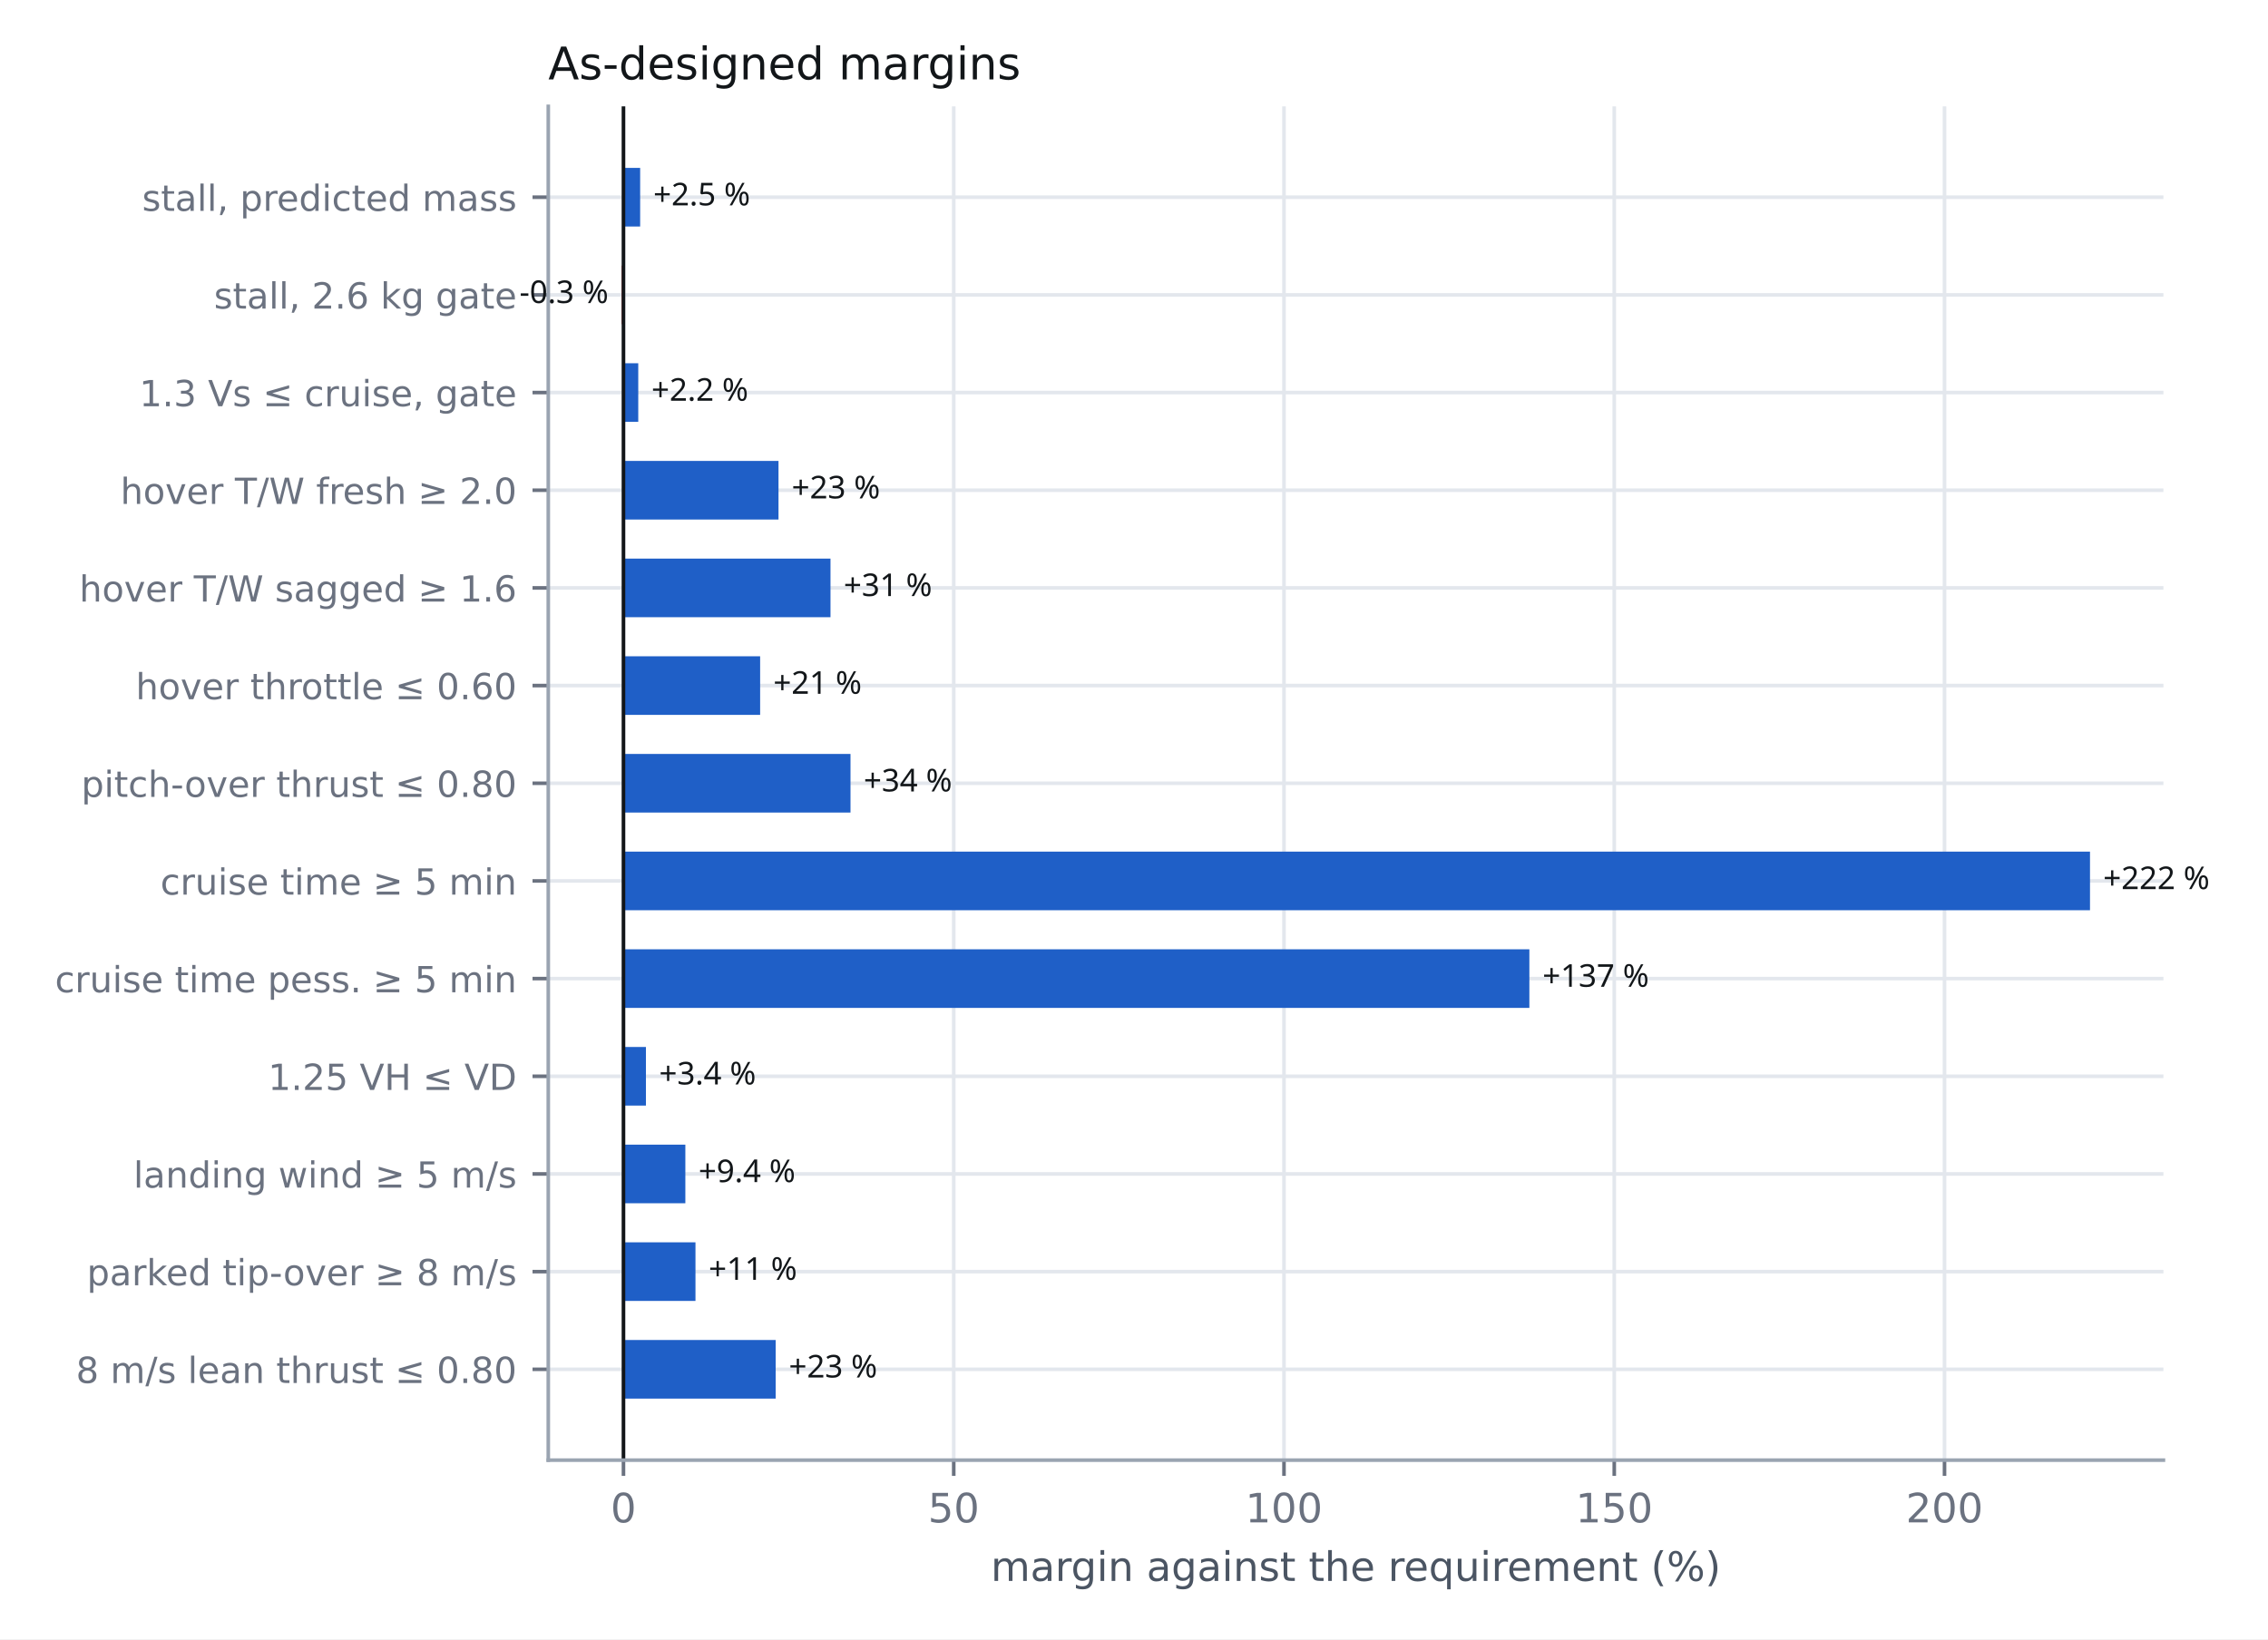
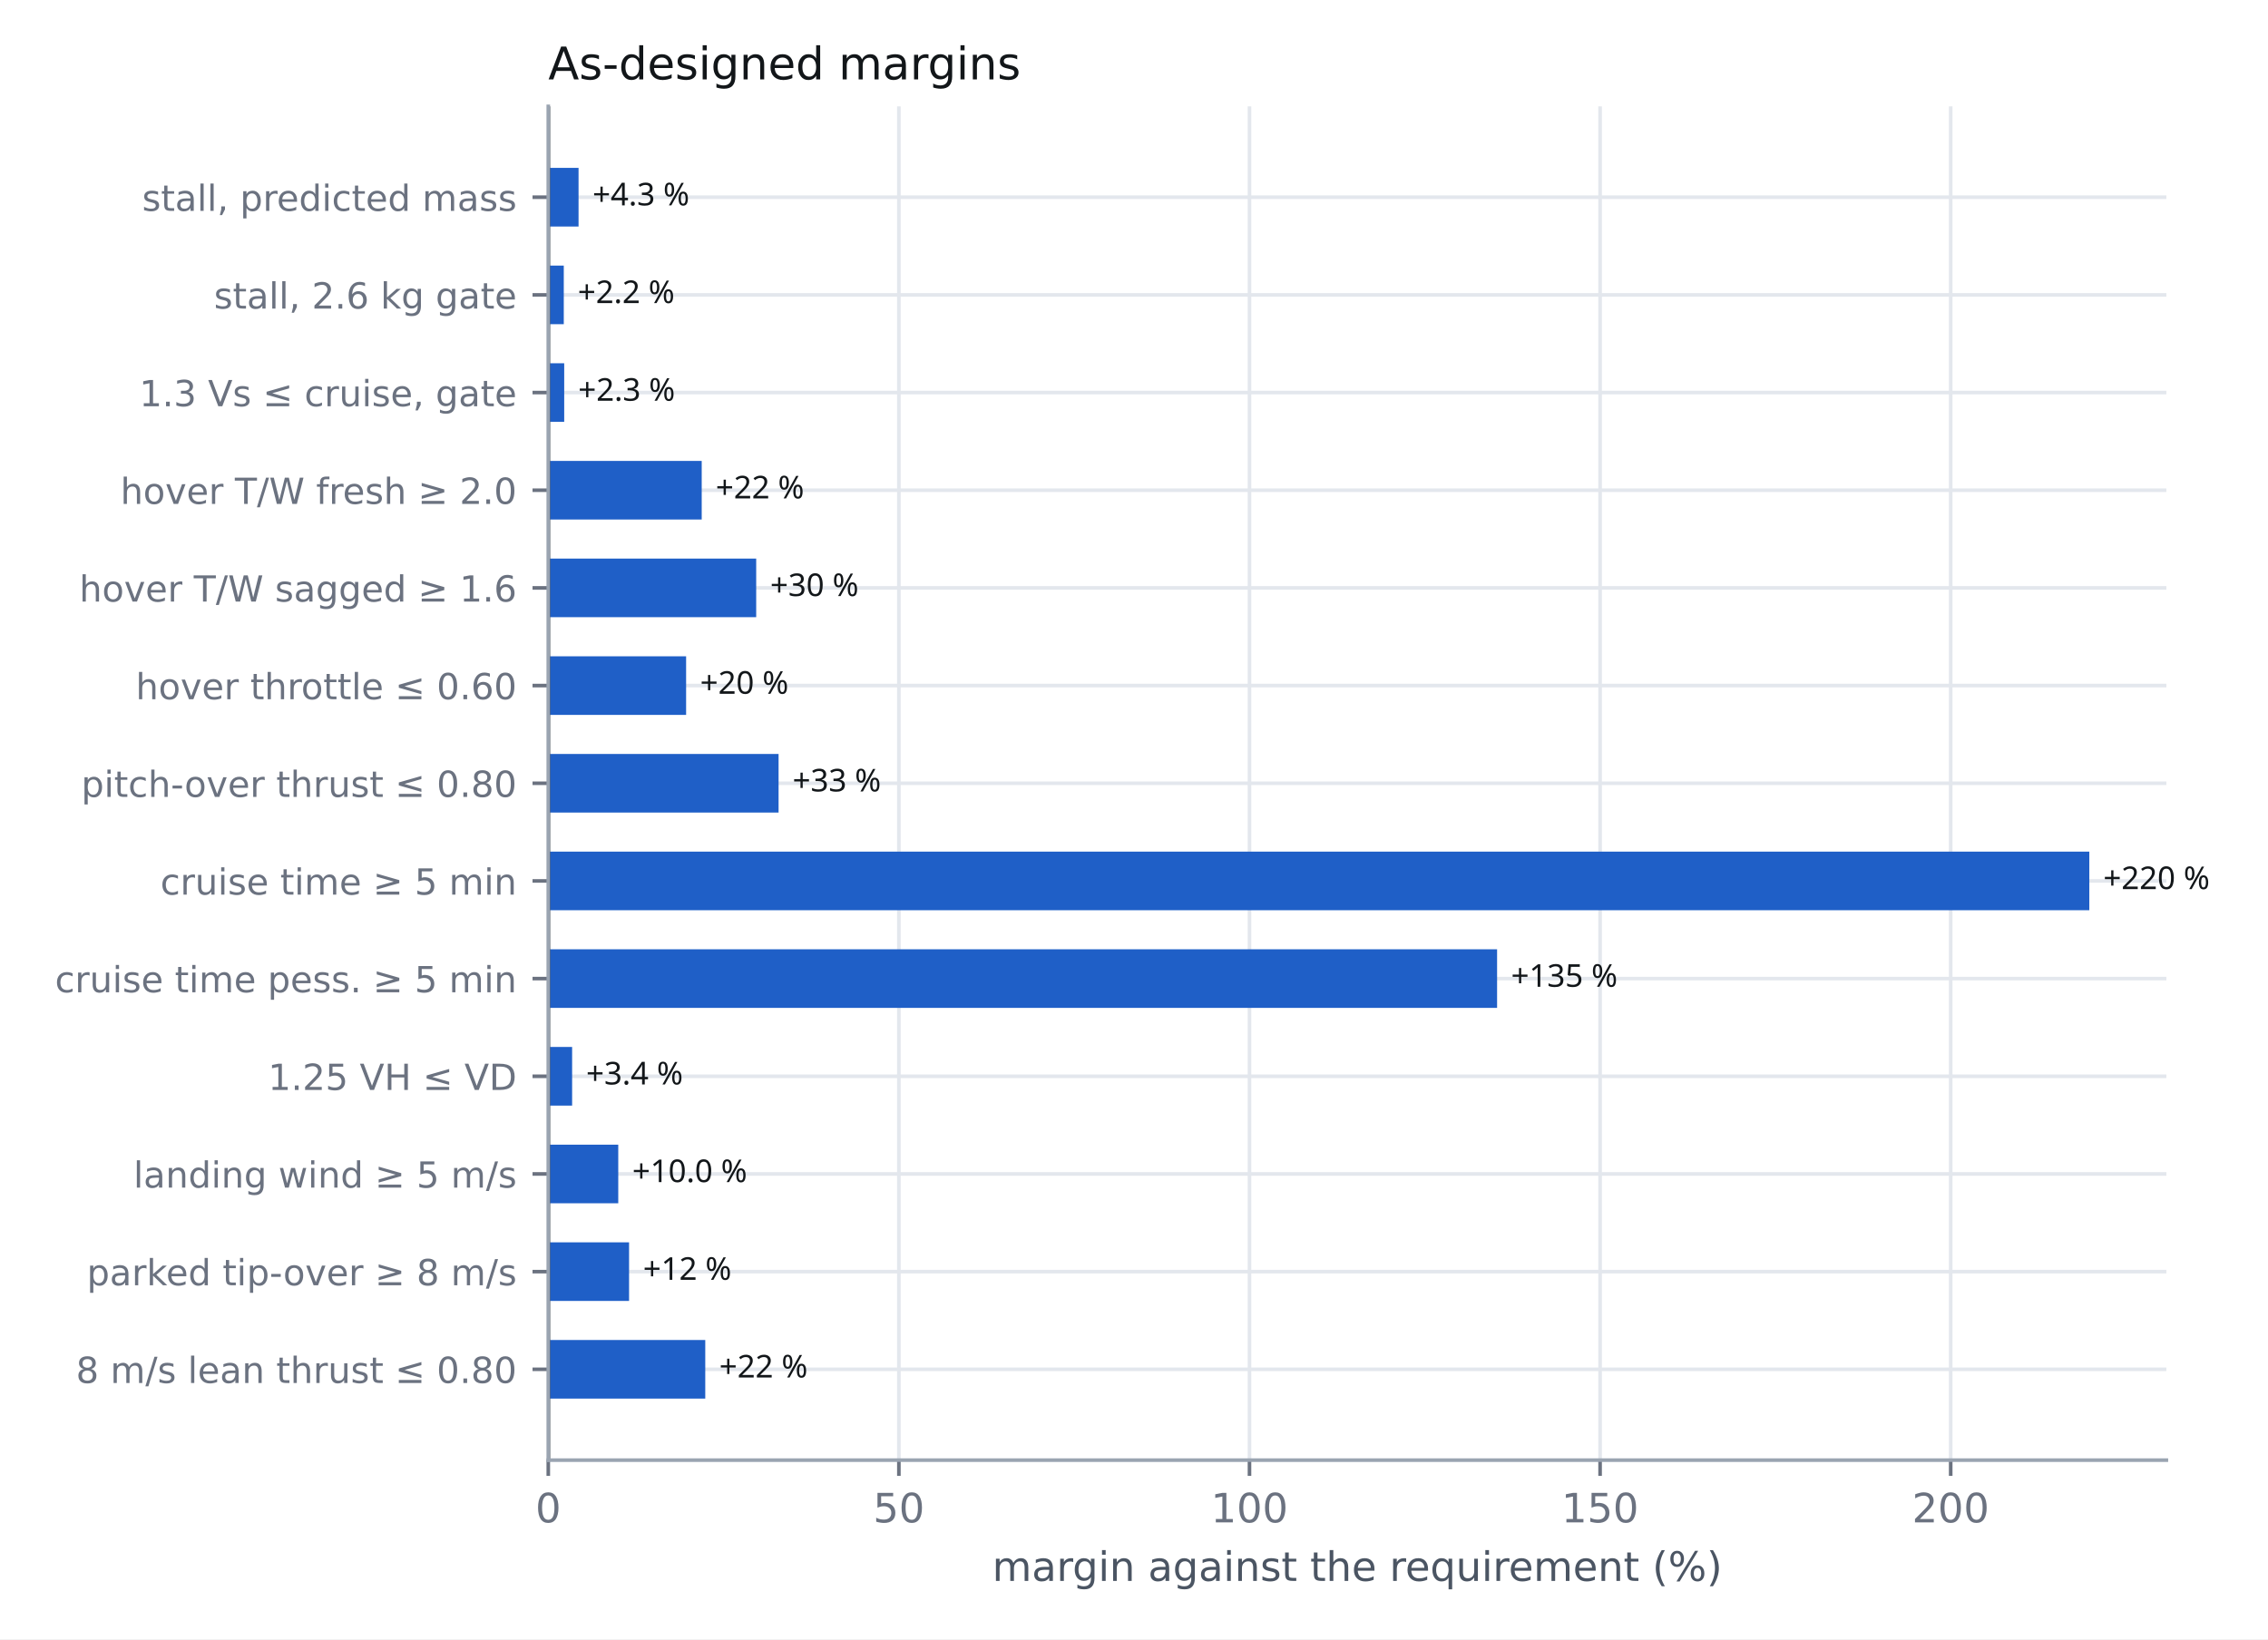
<svg xmlns="http://www.w3.org/2000/svg" xmlns:xlink="http://www.w3.org/1999/xlink" width="504pt" height="364.32pt" viewBox="0 0 504 364.32" version="1.1">
  <defs>
    <style type="text/css">*{stroke-linejoin: round; stroke-linecap: butt}</style>
  </defs>
  <g id="figure_1">
    <g id="patch_1">
      <path d="M 0 364.32  L 504 364.32  L 504 0  L 0 0  z " style="fill: #ffffff" />
    </g>
    <g id="axes_1">
      <g id="patch_2">
-         <path d="M 121.84 324.518  L 480.76 324.518  L 480.76 23.64  L 121.84 23.64  z " style="fill: #ffffff" />
+         <path d="M 121.84 324.518  L 481.415 324.518  L 481.415 23.64  L 121.84 23.64  z " style="fill: #ffffff" />
      </g>
      <g id="matplotlib.axis_1">
        <g id="xtick_1">
          <g id="line2d_1">
-             <path d="M 138.549 324.518  L 138.549 23.64  " clip-path="url(#p599ebf373f)" style="fill: none; stroke: #e3e7ed; stroke-width: 0.8; stroke-linecap: square" />
+             <path d="M 121.84 324.518  L 121.84 23.64  " clip-path="url(#p14d2faf279)" style="fill: none; stroke: #e3e7ed; stroke-width: 0.8; stroke-linecap: square" />
          </g>
          <g id="line2d_2">
            <defs>
-               <path id="mffbf188d16" d="M 0 0  L 0 3.5  " style="stroke: #6b7280; stroke-width: 0.8" />
+               <path id="m7db917da26" d="M 0 0  L 0 3.5  " style="stroke: #6b7280; stroke-width: 0.8" />
            </defs>
            <g>
-               <use xlink:href="#mffbf188d16" x="138.549" y="324.518" style="fill: #6b7280; stroke: #6b7280; stroke-width: 0.8" />
+               <use xlink:href="#m7db917da26" x="121.84" y="324.518" style="fill: #6b7280; stroke: #6b7280; stroke-width: 0.8" />
            </g>
          </g>
          <g id="text_1">
-             <text style="font-size: 9px; font-family: 'IBM Plex Sans', 'DejaVu Sans'; text-anchor: middle; fill: #6b7280" x="138.549" y="338.356" transform="rotate(-0 138.549 338.3558)">0</text>
+             <text style="font-size: 9px; font-family: 'IBM Plex Sans', 'DejaVu Sans'; text-anchor: middle; fill: #6b7280" x="121.84" y="338.356" transform="rotate(-0 121.84 338.3558)">0</text>
          </g>
        </g>
        <g id="xtick_2">
          <g id="line2d_3">
-             <path d="M 211.94 324.518  L 211.94 23.64  " clip-path="url(#p599ebf373f)" style="fill: none; stroke: #e3e7ed; stroke-width: 0.8; stroke-linecap: square" />
+             <path d="M 199.752 324.518  L 199.752 23.64  " clip-path="url(#p14d2faf279)" style="fill: none; stroke: #e3e7ed; stroke-width: 0.8; stroke-linecap: square" />
          </g>
          <g id="line2d_4">
            <g>
-               <use xlink:href="#mffbf188d16" x="211.94" y="324.518" style="fill: #6b7280; stroke: #6b7280; stroke-width: 0.8" />
+               <use xlink:href="#m7db917da26" x="199.752" y="324.518" style="fill: #6b7280; stroke: #6b7280; stroke-width: 0.8" />
            </g>
          </g>
          <g id="text_2">
-             <text style="font-size: 9px; font-family: 'IBM Plex Sans', 'DejaVu Sans'; text-anchor: middle; fill: #6b7280" x="211.94" y="338.356" transform="rotate(-0 211.9403 338.3558)">50</text>
+             <text style="font-size: 9px; font-family: 'IBM Plex Sans', 'DejaVu Sans'; text-anchor: middle; fill: #6b7280" x="199.752" y="338.356" transform="rotate(-0 199.7519 338.3558)">50</text>
          </g>
        </g>
        <g id="xtick_3">
          <g id="line2d_5">
-             <path d="M 285.332 324.518  L 285.332 23.64  " clip-path="url(#p599ebf373f)" style="fill: none; stroke: #e3e7ed; stroke-width: 0.8; stroke-linecap: square" />
+             <path d="M 277.664 324.518  L 277.664 23.64  " clip-path="url(#p14d2faf279)" style="fill: none; stroke: #e3e7ed; stroke-width: 0.8; stroke-linecap: square" />
          </g>
          <g id="line2d_6">
            <g>
-               <use xlink:href="#mffbf188d16" x="285.332" y="324.518" style="fill: #6b7280; stroke: #6b7280; stroke-width: 0.8" />
+               <use xlink:href="#m7db917da26" x="277.664" y="324.518" style="fill: #6b7280; stroke: #6b7280; stroke-width: 0.8" />
            </g>
          </g>
          <g id="text_3">
-             <text style="font-size: 9px; font-family: 'IBM Plex Sans', 'DejaVu Sans'; text-anchor: middle; fill: #6b7280" x="285.332" y="338.356" transform="rotate(-0 285.3316 338.3558)">100</text>
+             <text style="font-size: 9px; font-family: 'IBM Plex Sans', 'DejaVu Sans'; text-anchor: middle; fill: #6b7280" x="277.664" y="338.356" transform="rotate(-0 277.6638 338.3558)">100</text>
          </g>
        </g>
        <g id="xtick_4">
          <g id="line2d_7">
-             <path d="M 358.723 324.518  L 358.723 23.64  " clip-path="url(#p599ebf373f)" style="fill: none; stroke: #e3e7ed; stroke-width: 0.8; stroke-linecap: square" />
+             <path d="M 355.576 324.518  L 355.576 23.64  " clip-path="url(#p14d2faf279)" style="fill: none; stroke: #e3e7ed; stroke-width: 0.8; stroke-linecap: square" />
          </g>
          <g id="line2d_8">
            <g>
-               <use xlink:href="#mffbf188d16" x="358.723" y="324.518" style="fill: #6b7280; stroke: #6b7280; stroke-width: 0.8" />
+               <use xlink:href="#m7db917da26" x="355.576" y="324.518" style="fill: #6b7280; stroke: #6b7280; stroke-width: 0.8" />
            </g>
          </g>
          <g id="text_4">
-             <text style="font-size: 9px; font-family: 'IBM Plex Sans', 'DejaVu Sans'; text-anchor: middle; fill: #6b7280" x="358.723" y="338.356" transform="rotate(-0 358.7229 338.3558)">150</text>
+             <text style="font-size: 9px; font-family: 'IBM Plex Sans', 'DejaVu Sans'; text-anchor: middle; fill: #6b7280" x="355.576" y="338.356" transform="rotate(-0 355.5757 338.3558)">150</text>
          </g>
        </g>
        <g id="xtick_5">
          <g id="line2d_9">
-             <path d="M 432.114 324.518  L 432.114 23.64  " clip-path="url(#p599ebf373f)" style="fill: none; stroke: #e3e7ed; stroke-width: 0.8; stroke-linecap: square" />
+             <path d="M 433.488 324.518  L 433.488 23.64  " clip-path="url(#p14d2faf279)" style="fill: none; stroke: #e3e7ed; stroke-width: 0.8; stroke-linecap: square" />
          </g>
          <g id="line2d_10">
            <g>
-               <use xlink:href="#mffbf188d16" x="432.114" y="324.518" style="fill: #6b7280; stroke: #6b7280; stroke-width: 0.8" />
+               <use xlink:href="#m7db917da26" x="433.488" y="324.518" style="fill: #6b7280; stroke: #6b7280; stroke-width: 0.8" />
            </g>
          </g>
          <g id="text_5">
-             <text style="font-size: 9px; font-family: 'IBM Plex Sans', 'DejaVu Sans'; text-anchor: middle; fill: #6b7280" x="432.114" y="338.356" transform="rotate(-0 432.1142 338.3558)">200</text>
+             <text style="font-size: 9px; font-family: 'IBM Plex Sans', 'DejaVu Sans'; text-anchor: middle; fill: #6b7280" x="433.488" y="338.356" transform="rotate(-0 433.4875 338.3558)">200</text>
          </g>
        </g>
        <g id="text_6">
-           <text style="font-size: 9px; font-family: 'IBM Plex Sans', 'DejaVu Sans'; text-anchor: middle; fill: #4b5563" x="301.3" y="351.356" transform="rotate(-0 301.2999 351.3565)">margin against the requirement (%)</text>
+           <text style="font-size: 9px; font-family: 'IBM Plex Sans', 'DejaVu Sans'; text-anchor: middle; fill: #4b5563" x="301.627" y="351.356" transform="rotate(-0 301.6273 351.3565)">margin against the requirement (%)</text>
        </g>
      </g>
      <g id="matplotlib.axis_2">
        <g id="ytick_1">
          <g id="line2d_11">
-             <path d="M 121.84 43.829  L 480.76 43.829  " clip-path="url(#p599ebf373f)" style="fill: none; stroke: #e3e7ed; stroke-width: 0.8; stroke-linecap: square" />
+             <path d="M 121.84 43.829  L 481.415 43.829  " clip-path="url(#p14d2faf279)" style="fill: none; stroke: #e3e7ed; stroke-width: 0.8; stroke-linecap: square" />
          </g>
          <g id="line2d_12">
            <defs>
-               <path id="mdcf7706c9c" d="M 0 0  L -3.5 0  " style="stroke: #6b7280; stroke-width: 0.8" />
+               <path id="m9eb337d203" d="M 0 0  L -3.5 0  " style="stroke: #6b7280; stroke-width: 0.8" />
            </defs>
            <g>
-               <use xlink:href="#mdcf7706c9c" x="121.84" y="43.829" style="fill: #6b7280; stroke: #6b7280; stroke-width: 0.8" />
+               <use xlink:href="#m9eb337d203" x="121.84" y="43.829" style="fill: #6b7280; stroke: #6b7280; stroke-width: 0.8" />
            </g>
          </g>
          <g id="text_7">
            <text style="font-size: 8px; font-family: 'IBM Plex Sans', 'DejaVu Sans'; text-anchor: end; fill: #6b7280" x="114.84" y="46.868" transform="rotate(-0 114.84 46.86815)">stall, predicted mass</text>
          </g>
        </g>
        <g id="ytick_2">
          <g id="line2d_13">
-             <path d="M 121.84 65.537  L 480.76 65.537  " clip-path="url(#p599ebf373f)" style="fill: none; stroke: #e3e7ed; stroke-width: 0.8; stroke-linecap: square" />
+             <path d="M 121.84 65.537  L 481.415 65.537  " clip-path="url(#p14d2faf279)" style="fill: none; stroke: #e3e7ed; stroke-width: 0.8; stroke-linecap: square" />
          </g>
          <g id="line2d_14">
            <g>
-               <use xlink:href="#mdcf7706c9c" x="121.84" y="65.537" style="fill: #6b7280; stroke: #6b7280; stroke-width: 0.8" />
+               <use xlink:href="#m9eb337d203" x="121.84" y="65.537" style="fill: #6b7280; stroke: #6b7280; stroke-width: 0.8" />
            </g>
          </g>
          <g id="text_8">
            <text style="font-size: 8px; font-family: 'IBM Plex Sans', 'DejaVu Sans'; text-anchor: end; fill: #6b7280" x="114.84" y="68.577" transform="rotate(-0 114.84 68.57651)">stall, 2.6 kg gate</text>
          </g>
        </g>
        <g id="ytick_3">
          <g id="line2d_15">
-             <path d="M 121.84 87.245  L 480.76 87.245  " clip-path="url(#p599ebf373f)" style="fill: none; stroke: #e3e7ed; stroke-width: 0.8; stroke-linecap: square" />
+             <path d="M 121.84 87.245  L 481.415 87.245  " clip-path="url(#p14d2faf279)" style="fill: none; stroke: #e3e7ed; stroke-width: 0.8; stroke-linecap: square" />
          </g>
          <g id="line2d_16">
            <g>
-               <use xlink:href="#mdcf7706c9c" x="121.84" y="87.245" style="fill: #6b7280; stroke: #6b7280; stroke-width: 0.8" />
+               <use xlink:href="#m9eb337d203" x="121.84" y="87.245" style="fill: #6b7280; stroke: #6b7280; stroke-width: 0.8" />
            </g>
          </g>
          <g id="text_9">
            <text style="font-size: 8px; font-family: 'IBM Plex Sans', 'DejaVu Sans'; text-anchor: end; fill: #6b7280" x="114.84" y="90.285" transform="rotate(-0 114.84 90.28487)">1.3 Vs ≤ cruise, gate</text>
          </g>
        </g>
        <g id="ytick_4">
          <g id="line2d_17">
-             <path d="M 121.84 108.954  L 480.76 108.954  " clip-path="url(#p599ebf373f)" style="fill: none; stroke: #e3e7ed; stroke-width: 0.8; stroke-linecap: square" />
+             <path d="M 121.84 108.954  L 481.415 108.954  " clip-path="url(#p14d2faf279)" style="fill: none; stroke: #e3e7ed; stroke-width: 0.8; stroke-linecap: square" />
          </g>
          <g id="line2d_18">
            <g>
-               <use xlink:href="#mdcf7706c9c" x="121.84" y="108.954" style="fill: #6b7280; stroke: #6b7280; stroke-width: 0.8" />
+               <use xlink:href="#m9eb337d203" x="121.84" y="108.954" style="fill: #6b7280; stroke: #6b7280; stroke-width: 0.8" />
            </g>
          </g>
          <g id="text_10">
            <text style="font-size: 8px; font-family: 'IBM Plex Sans', 'DejaVu Sans'; text-anchor: end; fill: #6b7280" x="114.84" y="111.993" transform="rotate(-0 114.84 111.9932)">hover T/W fresh ≥ 2.0</text>
          </g>
        </g>
        <g id="ytick_5">
          <g id="line2d_19">
-             <path d="M 121.84 130.662  L 480.76 130.662  " clip-path="url(#p599ebf373f)" style="fill: none; stroke: #e3e7ed; stroke-width: 0.8; stroke-linecap: square" />
+             <path d="M 121.84 130.662  L 481.415 130.662  " clip-path="url(#p14d2faf279)" style="fill: none; stroke: #e3e7ed; stroke-width: 0.8; stroke-linecap: square" />
          </g>
          <g id="line2d_20">
            <g>
-               <use xlink:href="#mdcf7706c9c" x="121.84" y="130.662" style="fill: #6b7280; stroke: #6b7280; stroke-width: 0.8" />
+               <use xlink:href="#m9eb337d203" x="121.84" y="130.662" style="fill: #6b7280; stroke: #6b7280; stroke-width: 0.8" />
            </g>
          </g>
          <g id="text_11">
            <text style="font-size: 8px; font-family: 'IBM Plex Sans', 'DejaVu Sans'; text-anchor: end; fill: #6b7280" x="114.84" y="133.702" transform="rotate(-0 114.84 133.7016)">hover T/W sagged ≥ 1.6</text>
          </g>
        </g>
        <g id="ytick_6">
          <g id="line2d_21">
-             <path d="M 121.84 152.371  L 480.76 152.371  " clip-path="url(#p599ebf373f)" style="fill: none; stroke: #e3e7ed; stroke-width: 0.8; stroke-linecap: square" />
+             <path d="M 121.84 152.371  L 481.415 152.371  " clip-path="url(#p14d2faf279)" style="fill: none; stroke: #e3e7ed; stroke-width: 0.8; stroke-linecap: square" />
          </g>
          <g id="line2d_22">
            <g>
-               <use xlink:href="#mdcf7706c9c" x="121.84" y="152.371" style="fill: #6b7280; stroke: #6b7280; stroke-width: 0.8" />
+               <use xlink:href="#m9eb337d203" x="121.84" y="152.371" style="fill: #6b7280; stroke: #6b7280; stroke-width: 0.8" />
            </g>
          </g>
          <g id="text_12">
            <text style="font-size: 8px; font-family: 'IBM Plex Sans', 'DejaVu Sans'; text-anchor: end; fill: #6b7280" x="114.84" y="155.41" transform="rotate(-0 114.84 155.41)">hover throttle ≤ 0.60</text>
          </g>
        </g>
        <g id="ytick_7">
          <g id="line2d_23">
-             <path d="M 121.84 174.079  L 480.76 174.079  " clip-path="url(#p599ebf373f)" style="fill: none; stroke: #e3e7ed; stroke-width: 0.8; stroke-linecap: square" />
+             <path d="M 121.84 174.079  L 481.415 174.079  " clip-path="url(#p14d2faf279)" style="fill: none; stroke: #e3e7ed; stroke-width: 0.8; stroke-linecap: square" />
          </g>
          <g id="line2d_24">
            <g>
-               <use xlink:href="#mdcf7706c9c" x="121.84" y="174.079" style="fill: #6b7280; stroke: #6b7280; stroke-width: 0.8" />
+               <use xlink:href="#m9eb337d203" x="121.84" y="174.079" style="fill: #6b7280; stroke: #6b7280; stroke-width: 0.8" />
            </g>
          </g>
          <g id="text_13">
            <text style="font-size: 8px; font-family: 'IBM Plex Sans', 'DejaVu Sans'; text-anchor: end; fill: #6b7280" x="114.84" y="177.118" transform="rotate(-0 114.84 177.1183)">pitch-over thrust ≤ 0.80</text>
          </g>
        </g>
        <g id="ytick_8">
          <g id="line2d_25">
-             <path d="M 121.84 195.787  L 480.76 195.787  " clip-path="url(#p599ebf373f)" style="fill: none; stroke: #e3e7ed; stroke-width: 0.8; stroke-linecap: square" />
+             <path d="M 121.84 195.787  L 481.415 195.787  " clip-path="url(#p14d2faf279)" style="fill: none; stroke: #e3e7ed; stroke-width: 0.8; stroke-linecap: square" />
          </g>
          <g id="line2d_26">
            <g>
-               <use xlink:href="#mdcf7706c9c" x="121.84" y="195.787" style="fill: #6b7280; stroke: #6b7280; stroke-width: 0.8" />
+               <use xlink:href="#m9eb337d203" x="121.84" y="195.787" style="fill: #6b7280; stroke: #6b7280; stroke-width: 0.8" />
            </g>
          </g>
          <g id="text_14">
            <text style="font-size: 8px; font-family: 'IBM Plex Sans', 'DejaVu Sans'; text-anchor: end; fill: #6b7280" x="114.84" y="198.827" transform="rotate(-0 114.84 198.8267)">cruise time ≥ 5 min</text>
          </g>
        </g>
        <g id="ytick_9">
          <g id="line2d_27">
-             <path d="M 121.84 217.496  L 480.76 217.496  " clip-path="url(#p599ebf373f)" style="fill: none; stroke: #e3e7ed; stroke-width: 0.8; stroke-linecap: square" />
+             <path d="M 121.84 217.496  L 481.415 217.496  " clip-path="url(#p14d2faf279)" style="fill: none; stroke: #e3e7ed; stroke-width: 0.8; stroke-linecap: square" />
          </g>
          <g id="line2d_28">
            <g>
-               <use xlink:href="#mdcf7706c9c" x="121.84" y="217.496" style="fill: #6b7280; stroke: #6b7280; stroke-width: 0.8" />
+               <use xlink:href="#m9eb337d203" x="121.84" y="217.496" style="fill: #6b7280; stroke: #6b7280; stroke-width: 0.8" />
            </g>
          </g>
          <g id="text_15">
            <text style="font-size: 8px; font-family: 'IBM Plex Sans', 'DejaVu Sans'; text-anchor: end; fill: #6b7280" x="114.84" y="220.535" transform="rotate(-0 114.84 220.535)">cruise time pess. ≥ 5 min</text>
          </g>
        </g>
        <g id="ytick_10">
          <g id="line2d_29">
-             <path d="M 121.84 239.204  L 480.76 239.204  " clip-path="url(#p599ebf373f)" style="fill: none; stroke: #e3e7ed; stroke-width: 0.8; stroke-linecap: square" />
+             <path d="M 121.84 239.204  L 481.415 239.204  " clip-path="url(#p14d2faf279)" style="fill: none; stroke: #e3e7ed; stroke-width: 0.8; stroke-linecap: square" />
          </g>
          <g id="line2d_30">
            <g>
-               <use xlink:href="#mdcf7706c9c" x="121.84" y="239.204" style="fill: #6b7280; stroke: #6b7280; stroke-width: 0.8" />
+               <use xlink:href="#m9eb337d203" x="121.84" y="239.204" style="fill: #6b7280; stroke: #6b7280; stroke-width: 0.8" />
            </g>
          </g>
          <g id="text_16">
            <text style="font-size: 8px; font-family: 'IBM Plex Sans', 'DejaVu Sans'; text-anchor: end; fill: #6b7280" x="114.84" y="242.243" transform="rotate(-0 114.84 242.2431)">1.25 VH ≤ VD</text>
          </g>
        </g>
        <g id="ytick_11">
          <g id="line2d_31">
-             <path d="M 121.84 260.912  L 480.76 260.912  " clip-path="url(#p599ebf373f)" style="fill: none; stroke: #e3e7ed; stroke-width: 0.8; stroke-linecap: square" />
+             <path d="M 121.84 260.912  L 481.415 260.912  " clip-path="url(#p14d2faf279)" style="fill: none; stroke: #e3e7ed; stroke-width: 0.8; stroke-linecap: square" />
          </g>
          <g id="line2d_32">
            <g>
-               <use xlink:href="#mdcf7706c9c" x="121.84" y="260.912" style="fill: #6b7280; stroke: #6b7280; stroke-width: 0.8" />
+               <use xlink:href="#m9eb337d203" x="121.84" y="260.912" style="fill: #6b7280; stroke: #6b7280; stroke-width: 0.8" />
            </g>
          </g>
          <g id="text_17">
            <text style="font-size: 8px; font-family: 'IBM Plex Sans', 'DejaVu Sans'; text-anchor: end; fill: #6b7280" x="114.84" y="263.952" transform="rotate(-0 114.84 263.9518)">landing wind ≥ 5 m/s</text>
          </g>
        </g>
        <g id="ytick_12">
          <g id="line2d_33">
-             <path d="M 121.84 282.621  L 480.76 282.621  " clip-path="url(#p599ebf373f)" style="fill: none; stroke: #e3e7ed; stroke-width: 0.8; stroke-linecap: square" />
+             <path d="M 121.84 282.621  L 481.415 282.621  " clip-path="url(#p14d2faf279)" style="fill: none; stroke: #e3e7ed; stroke-width: 0.8; stroke-linecap: square" />
          </g>
          <g id="line2d_34">
            <g>
-               <use xlink:href="#mdcf7706c9c" x="121.84" y="282.621" style="fill: #6b7280; stroke: #6b7280; stroke-width: 0.8" />
+               <use xlink:href="#m9eb337d203" x="121.84" y="282.621" style="fill: #6b7280; stroke: #6b7280; stroke-width: 0.8" />
            </g>
          </g>
          <g id="text_18">
            <text style="font-size: 8px; font-family: 'IBM Plex Sans', 'DejaVu Sans'; text-anchor: end; fill: #6b7280" x="114.84" y="285.66" transform="rotate(-0 114.84 285.6601)">parked tip-over ≥ 8 m/s</text>
          </g>
        </g>
        <g id="ytick_13">
          <g id="line2d_35">
-             <path d="M 121.84 304.329  L 480.76 304.329  " clip-path="url(#p599ebf373f)" style="fill: none; stroke: #e3e7ed; stroke-width: 0.8; stroke-linecap: square" />
+             <path d="M 121.84 304.329  L 481.415 304.329  " clip-path="url(#p14d2faf279)" style="fill: none; stroke: #e3e7ed; stroke-width: 0.8; stroke-linecap: square" />
          </g>
          <g id="line2d_36">
            <g>
-               <use xlink:href="#mdcf7706c9c" x="121.84" y="304.329" style="fill: #6b7280; stroke: #6b7280; stroke-width: 0.8" />
+               <use xlink:href="#m9eb337d203" x="121.84" y="304.329" style="fill: #6b7280; stroke: #6b7280; stroke-width: 0.8" />
            </g>
          </g>
          <g id="text_19">
            <text style="font-size: 8px; font-family: 'IBM Plex Sans', 'DejaVu Sans'; text-anchor: end; fill: #6b7280" x="114.84" y="307.368" transform="rotate(-0 114.84 307.3685)">8 m/s lean thrust ≤ 0.80</text>
          </g>
        </g>
      </g>
      <g id="patch_3">
-         <path d="M 138.549 37.316  L 142.256 37.316  L 142.256 50.341  L 138.549 50.341  z " clip-path="url(#p599ebf373f)" style="fill: #1f5fc7" />
+         <path d="M 121.84 37.316  L 128.567 37.316  L 128.567 50.341  L 121.84 50.341  z " clip-path="url(#p14d2faf279)" style="fill: #1f5fc7" />
      </g>
      <g id="patch_4">
-         <path d="M 138.549 59.025  L 138.155 59.025  L 138.155 72.05  L 138.549 72.05  z " clip-path="url(#p599ebf373f)" style="fill: #b42323" />
+         <path d="M 121.84 59.025  L 125.283 59.025  L 125.283 72.05  L 121.84 72.05  z " clip-path="url(#p14d2faf279)" style="fill: #1f5fc7" />
      </g>
      <g id="patch_5">
-         <path d="M 138.549 80.733  L 141.834 80.733  L 141.834 93.758  L 138.549 93.758  z " clip-path="url(#p599ebf373f)" style="fill: #1f5fc7" />
+         <path d="M 121.84 80.733  L 125.379 80.733  L 125.379 93.758  L 121.84 93.758  z " clip-path="url(#p14d2faf279)" style="fill: #1f5fc7" />
      </g>
      <g id="patch_6">
-         <path d="M 138.549 102.441  L 173 102.441  L 173 115.466  L 138.549 115.466  z " clip-path="url(#p599ebf373f)" style="fill: #1f5fc7" />
+         <path d="M 121.84 102.441  L 155.936 102.441  L 155.936 115.466  L 121.84 115.466  z " clip-path="url(#p14d2faf279)" style="fill: #1f5fc7" />
      </g>
      <g id="patch_7">
-         <path d="M 138.549 124.15  L 184.554 124.15  L 184.554 137.175  L 138.549 137.175  z " clip-path="url(#p599ebf373f)" style="fill: #1f5fc7" />
+         <path d="M 121.84 124.15  L 168.044 124.15  L 168.044 137.175  L 121.84 137.175  z " clip-path="url(#p14d2faf279)" style="fill: #1f5fc7" />
      </g>
      <g id="patch_8">
-         <path d="M 138.549 145.858  L 168.919 145.858  L 168.919 158.883  L 138.549 158.883  z " clip-path="url(#p599ebf373f)" style="fill: #1f5fc7" />
+         <path d="M 121.84 145.858  L 152.469 145.858  L 152.469 158.883  L 121.84 158.883  z " clip-path="url(#p14d2faf279)" style="fill: #1f5fc7" />
      </g>
      <g id="patch_9">
-         <path d="M 138.549 167.566  L 188.999 167.566  L 188.999 180.591  L 138.549 180.591  z " clip-path="url(#p599ebf373f)" style="fill: #1f5fc7" />
+         <path d="M 121.84 167.566  L 173.016 167.566  L 173.016 180.591  L 121.84 180.591  z " clip-path="url(#p14d2faf279)" style="fill: #1f5fc7" />
      </g>
      <g id="patch_10">
-         <path d="M 138.549 189.275  L 464.445 189.275  L 464.445 202.3  L 138.549 202.3  z " clip-path="url(#p599ebf373f)" style="fill: #1f5fc7" />
+         <path d="M 121.84 189.275  L 464.292 189.275  L 464.292 202.3  L 121.84 202.3  z " clip-path="url(#p14d2faf279)" style="fill: #1f5fc7" />
      </g>
      <g id="patch_11">
-         <path d="M 138.549 210.983  L 339.859 210.983  L 339.859 224.008  L 138.549 224.008  z " clip-path="url(#p599ebf373f)" style="fill: #1f5fc7" />
+         <path d="M 121.84 210.983  L 332.686 210.983  L 332.686 224.008  L 121.84 224.008  z " clip-path="url(#p14d2faf279)" style="fill: #1f5fc7" />
      </g>
      <g id="patch_12">
-         <path d="M 138.549 232.692  L 143.541 232.692  L 143.541 245.717  L 138.549 245.717  z " clip-path="url(#p599ebf373f)" style="fill: #1f5fc7" />
+         <path d="M 121.84 232.692  L 127.139 232.692  L 127.139 245.717  L 121.84 245.717  z " clip-path="url(#p14d2faf279)" style="fill: #1f5fc7" />
      </g>
      <g id="patch_13">
-         <path d="M 138.549 254.4  L 152.3 254.4  L 152.3 267.425  L 138.549 267.425  z " clip-path="url(#p599ebf373f)" style="fill: #1f5fc7" />
+         <path d="M 121.84 254.4  L 137.391 254.4  L 137.391 267.425  L 121.84 267.425  z " clip-path="url(#p14d2faf279)" style="fill: #1f5fc7" />
      </g>
      <g id="patch_14">
-         <path d="M 138.549 276.108  L 154.549 276.108  L 154.549 289.133  L 138.549 289.133  z " clip-path="url(#p599ebf373f)" style="fill: #1f5fc7" />
+         <path d="M 121.84 276.108  L 139.792 276.108  L 139.792 289.133  L 121.84 289.133  z " clip-path="url(#p14d2faf279)" style="fill: #1f5fc7" />
      </g>
      <g id="patch_15">
-         <path d="M 138.549 297.817  L 172.372 297.817  L 172.372 310.842  L 138.549 310.842  z " clip-path="url(#p599ebf373f)" style="fill: #1f5fc7" />
+         <path d="M 121.84 297.817  L 156.724 297.817  L 156.724 310.842  L 121.84 310.842  z " clip-path="url(#p14d2faf279)" style="fill: #1f5fc7" />
      </g>
      <g id="line2d_37">
-         <path d="M 138.549 324.518  L 138.549 23.64  " clip-path="url(#p599ebf373f)" style="fill: none; stroke: #121619; stroke-width: 0.8; stroke-linecap: square" />
+         <path d="M 121.84 324.518  L 121.84 23.64  " clip-path="url(#p14d2faf279)" style="fill: none; stroke: #121619; stroke-width: 0.8; stroke-linecap: square" />
      </g>
      <g id="patch_16">
        <path d="M 121.84 324.518  L 121.84 23.64  " style="fill: none; stroke: #9aa4b1; stroke-width: 0.8; stroke-linejoin: miter; stroke-linecap: square" />
      </g>
      <g id="patch_17">
-         <path d="M 121.84 324.518  L 480.76 324.518  " style="fill: none; stroke: #9aa4b1; stroke-width: 0.8; stroke-linejoin: miter; stroke-linecap: square" />
+         <path d="M 121.84 324.518  L 481.415 324.518  " style="fill: none; stroke: #9aa4b1; stroke-width: 0.8; stroke-linejoin: miter; stroke-linecap: square" />
      </g>
      <g id="text_20">
-         <text style="font-size: 7px; font-family: 'IBM Plex Mono'; text-anchor: start; fill: #121619" x="145.191" y="45.647" transform="rotate(-0 145.1914 45.64714)">+2.5 %</text>
+         <text style="font-size: 7px; font-family: 'IBM Plex Mono'; text-anchor: start; fill: #121619" x="131.683" y="45.647" transform="rotate(-0 131.6832 45.64714)">+4.3 %</text>
      </g>
      <g id="text_21">
-         <text style="font-size: 7px; font-family: 'IBM Plex Mono'; text-anchor: end; fill: #121619" x="135.219" y="67.355" transform="rotate(-0 135.2189 67.3555)">-0.3 %</text>
+         <text style="font-size: 7px; font-family: 'IBM Plex Mono'; text-anchor: start; fill: #121619" x="128.4" y="67.355" transform="rotate(-0 128.3998 67.3555)">+2.2 %</text>
      </g>
      <g id="text_22">
-         <text style="font-size: 7px; font-family: 'IBM Plex Mono'; text-anchor: start; fill: #121619" x="144.77" y="89.064" transform="rotate(-0 144.7696 89.06386)">+2.2 %</text>
+         <text style="font-size: 7px; font-family: 'IBM Plex Mono'; text-anchor: start; fill: #121619" x="128.495" y="89.064" transform="rotate(-0 128.495 89.06386)">+2.3 %</text>
      </g>
      <g id="text_23">
-         <text style="font-size: 7px; font-family: 'IBM Plex Mono'; text-anchor: start; fill: #121619" x="175.936" y="110.772" transform="rotate(-0 175.9356 110.7722)">+23 %</text>
+         <text style="font-size: 7px; font-family: 'IBM Plex Mono'; text-anchor: start; fill: #121619" x="159.053" y="110.772" transform="rotate(-0 159.0528 110.7722)">+22 %</text>
      </g>
      <g id="text_24">
-         <text style="font-size: 7px; font-family: 'IBM Plex Mono'; text-anchor: start; fill: #121619" x="187.489" y="132.481" transform="rotate(-0 187.4892 132.4806)">+31 %</text>
+         <text style="font-size: 7px; font-family: 'IBM Plex Mono'; text-anchor: start; fill: #121619" x="171.16" y="132.481" transform="rotate(-0 171.1602 132.4806)">+30 %</text>
      </g>
      <g id="text_25">
-         <text style="font-size: 7px; font-family: 'IBM Plex Mono'; text-anchor: start; fill: #121619" x="171.855" y="154.189" transform="rotate(-0 171.8547 154.1889)">+21 %</text>
+         <text style="font-size: 7px; font-family: 'IBM Plex Mono'; text-anchor: start; fill: #121619" x="155.586" y="154.189" transform="rotate(-0 155.5856 154.1889)">+20 %</text>
      </g>
      <g id="text_26">
-         <text style="font-size: 7px; font-family: 'IBM Plex Mono'; text-anchor: start; fill: #121619" x="191.935" y="175.897" transform="rotate(-0 191.9347 175.8973)">+34 %</text>
+         <text style="font-size: 7px; font-family: 'IBM Plex Mono'; text-anchor: start; fill: #121619" x="176.132" y="175.897" transform="rotate(-0 176.1322 175.8973)">+33 %</text>
      </g>
      <g id="text_27">
-         <text style="font-size: 7px; font-family: 'IBM Plex Mono'; text-anchor: start; fill: #121619" x="467.381" y="197.606" transform="rotate(-0 467.3809 197.6057)">+222 %</text>
+         <text style="font-size: 7px; font-family: 'IBM Plex Mono'; text-anchor: start; fill: #121619" x="467.408" y="197.606" transform="rotate(-0 467.4085 197.6057)">+220 %</text>
      </g>
      <g id="text_28">
-         <text style="font-size: 7px; font-family: 'IBM Plex Mono'; text-anchor: start; fill: #121619" x="342.794" y="219.314" transform="rotate(-0 342.7943 219.314)">+137 %</text>
+         <text style="font-size: 7px; font-family: 'IBM Plex Mono'; text-anchor: start; fill: #121619" x="335.802" y="219.314" transform="rotate(-0 335.8023 219.314)">+135 %</text>
      </g>
      <g id="text_29">
-         <text style="font-size: 7px; font-family: 'IBM Plex Mono'; text-anchor: start; fill: #121619" x="146.476" y="241.022" transform="rotate(-0 146.4763 241.0224)">+3.4 %</text>
+         <text style="font-size: 7px; font-family: 'IBM Plex Mono'; text-anchor: start; fill: #121619" x="130.256" y="241.022" transform="rotate(-0 130.2556 241.0224)">+3.4 %</text>
      </g>
      <g id="text_30">
-         <text style="font-size: 7px; font-family: 'IBM Plex Mono'; text-anchor: start; fill: #121619" x="155.236" y="262.731" transform="rotate(-0 155.2356 262.7308)">+9.4 %</text>
+         <text style="font-size: 7px; font-family: 'IBM Plex Mono'; text-anchor: start; fill: #121619" x="140.508" y="262.731" transform="rotate(-0 140.5077 262.7308)">+10.0 %</text>
      </g>
      <g id="text_31">
-         <text style="font-size: 7px; font-family: 'IBM Plex Mono'; text-anchor: start; fill: #121619" x="157.485" y="284.439" transform="rotate(-0 157.4847 284.4391)">+11 %</text>
+         <text style="font-size: 7px; font-family: 'IBM Plex Mono'; text-anchor: start; fill: #121619" x="142.909" y="284.439" transform="rotate(-0 142.9087 284.4391)">+12 %</text>
      </g>
      <g id="text_32">
-         <text style="font-size: 7px; font-family: 'IBM Plex Mono'; text-anchor: start; fill: #121619" x="175.308" y="306.147" transform="rotate(-0 175.3079 306.1475)">+23 %</text>
+         <text style="font-size: 7px; font-family: 'IBM Plex Mono'; text-anchor: start; fill: #121619" x="159.84" y="306.147" transform="rotate(-0 159.8401 306.1475)">+22 %</text>
      </g>
      <g id="text_33">
        <text style="font-size: 10px; font-family: 'IBM Plex Sans', 'DejaVu Sans'; text-anchor: start; fill: #121619" x="121.84" y="17.64" transform="rotate(-0 121.84 17.64)">As-designed margins</text>
      </g>
    </g>
  </g>
  <defs>
-     <clipPath id="p599ebf373f">
-       <rect x="121.84" y="23.64" width="358.92" height="300.878" />
+     <clipPath id="p14d2faf279">
+       <rect x="121.84" y="23.64" width="359.575" height="300.878" />
    </clipPath>
  </defs>
</svg>
